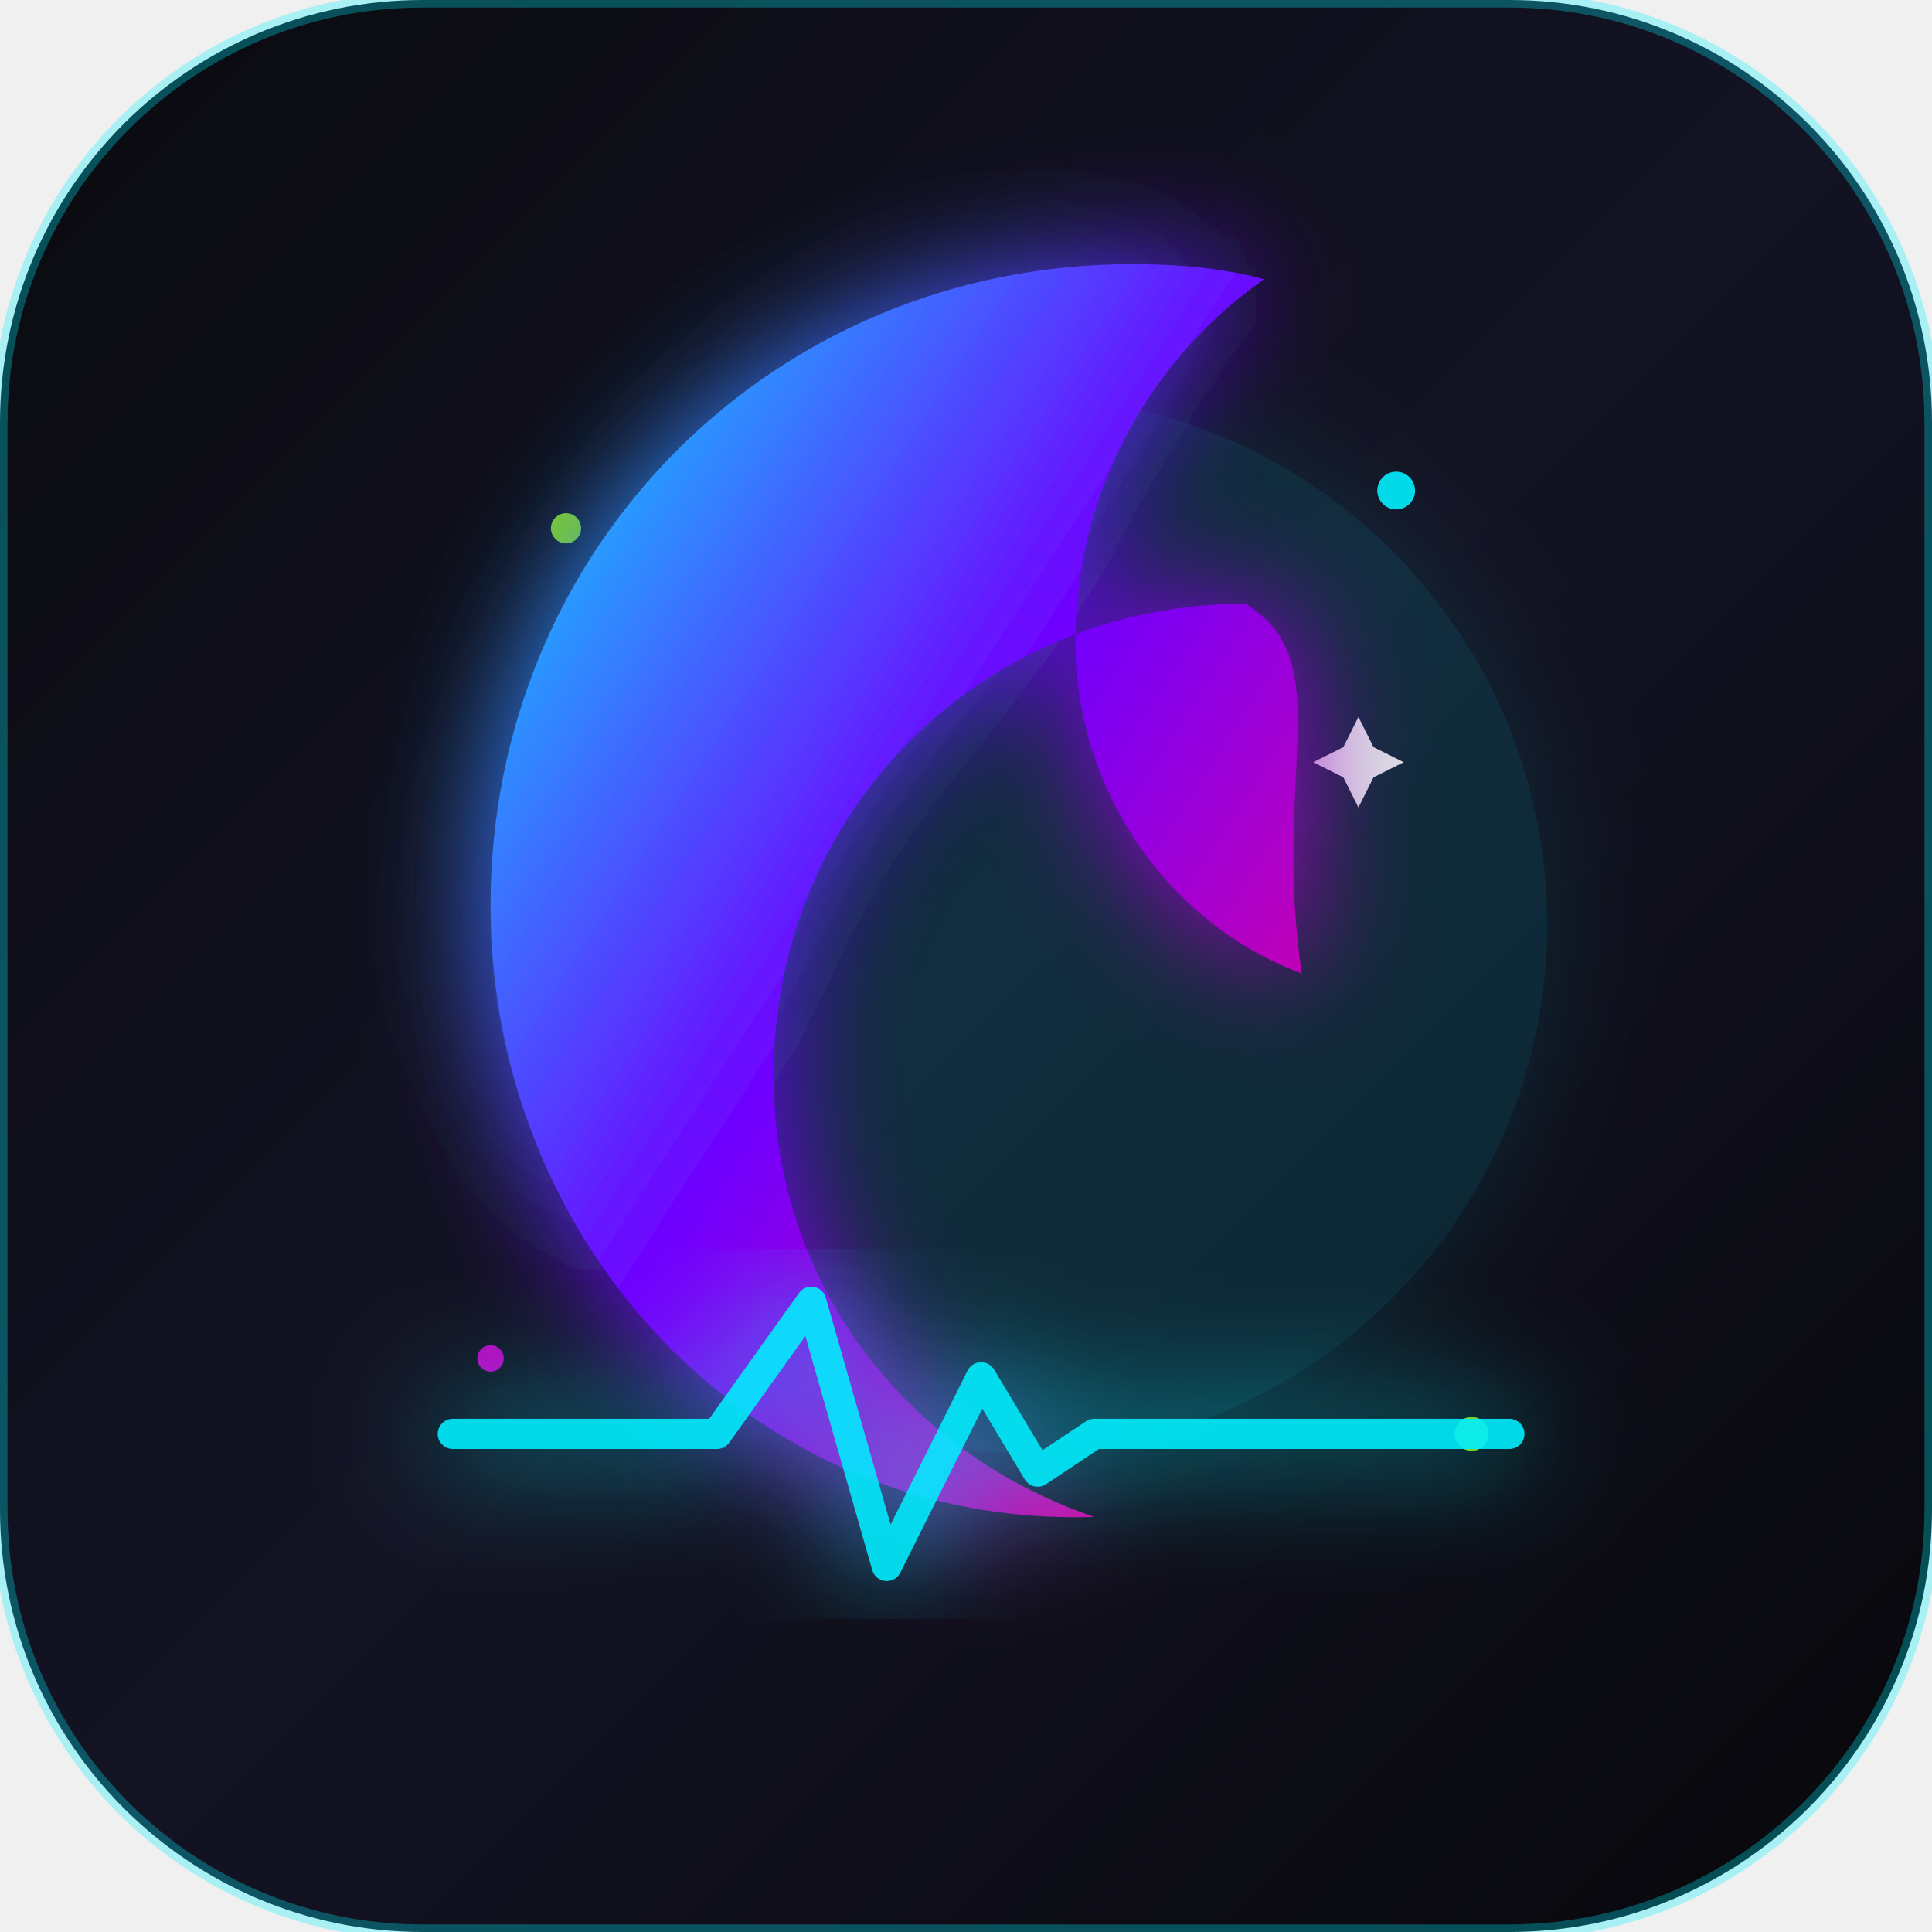
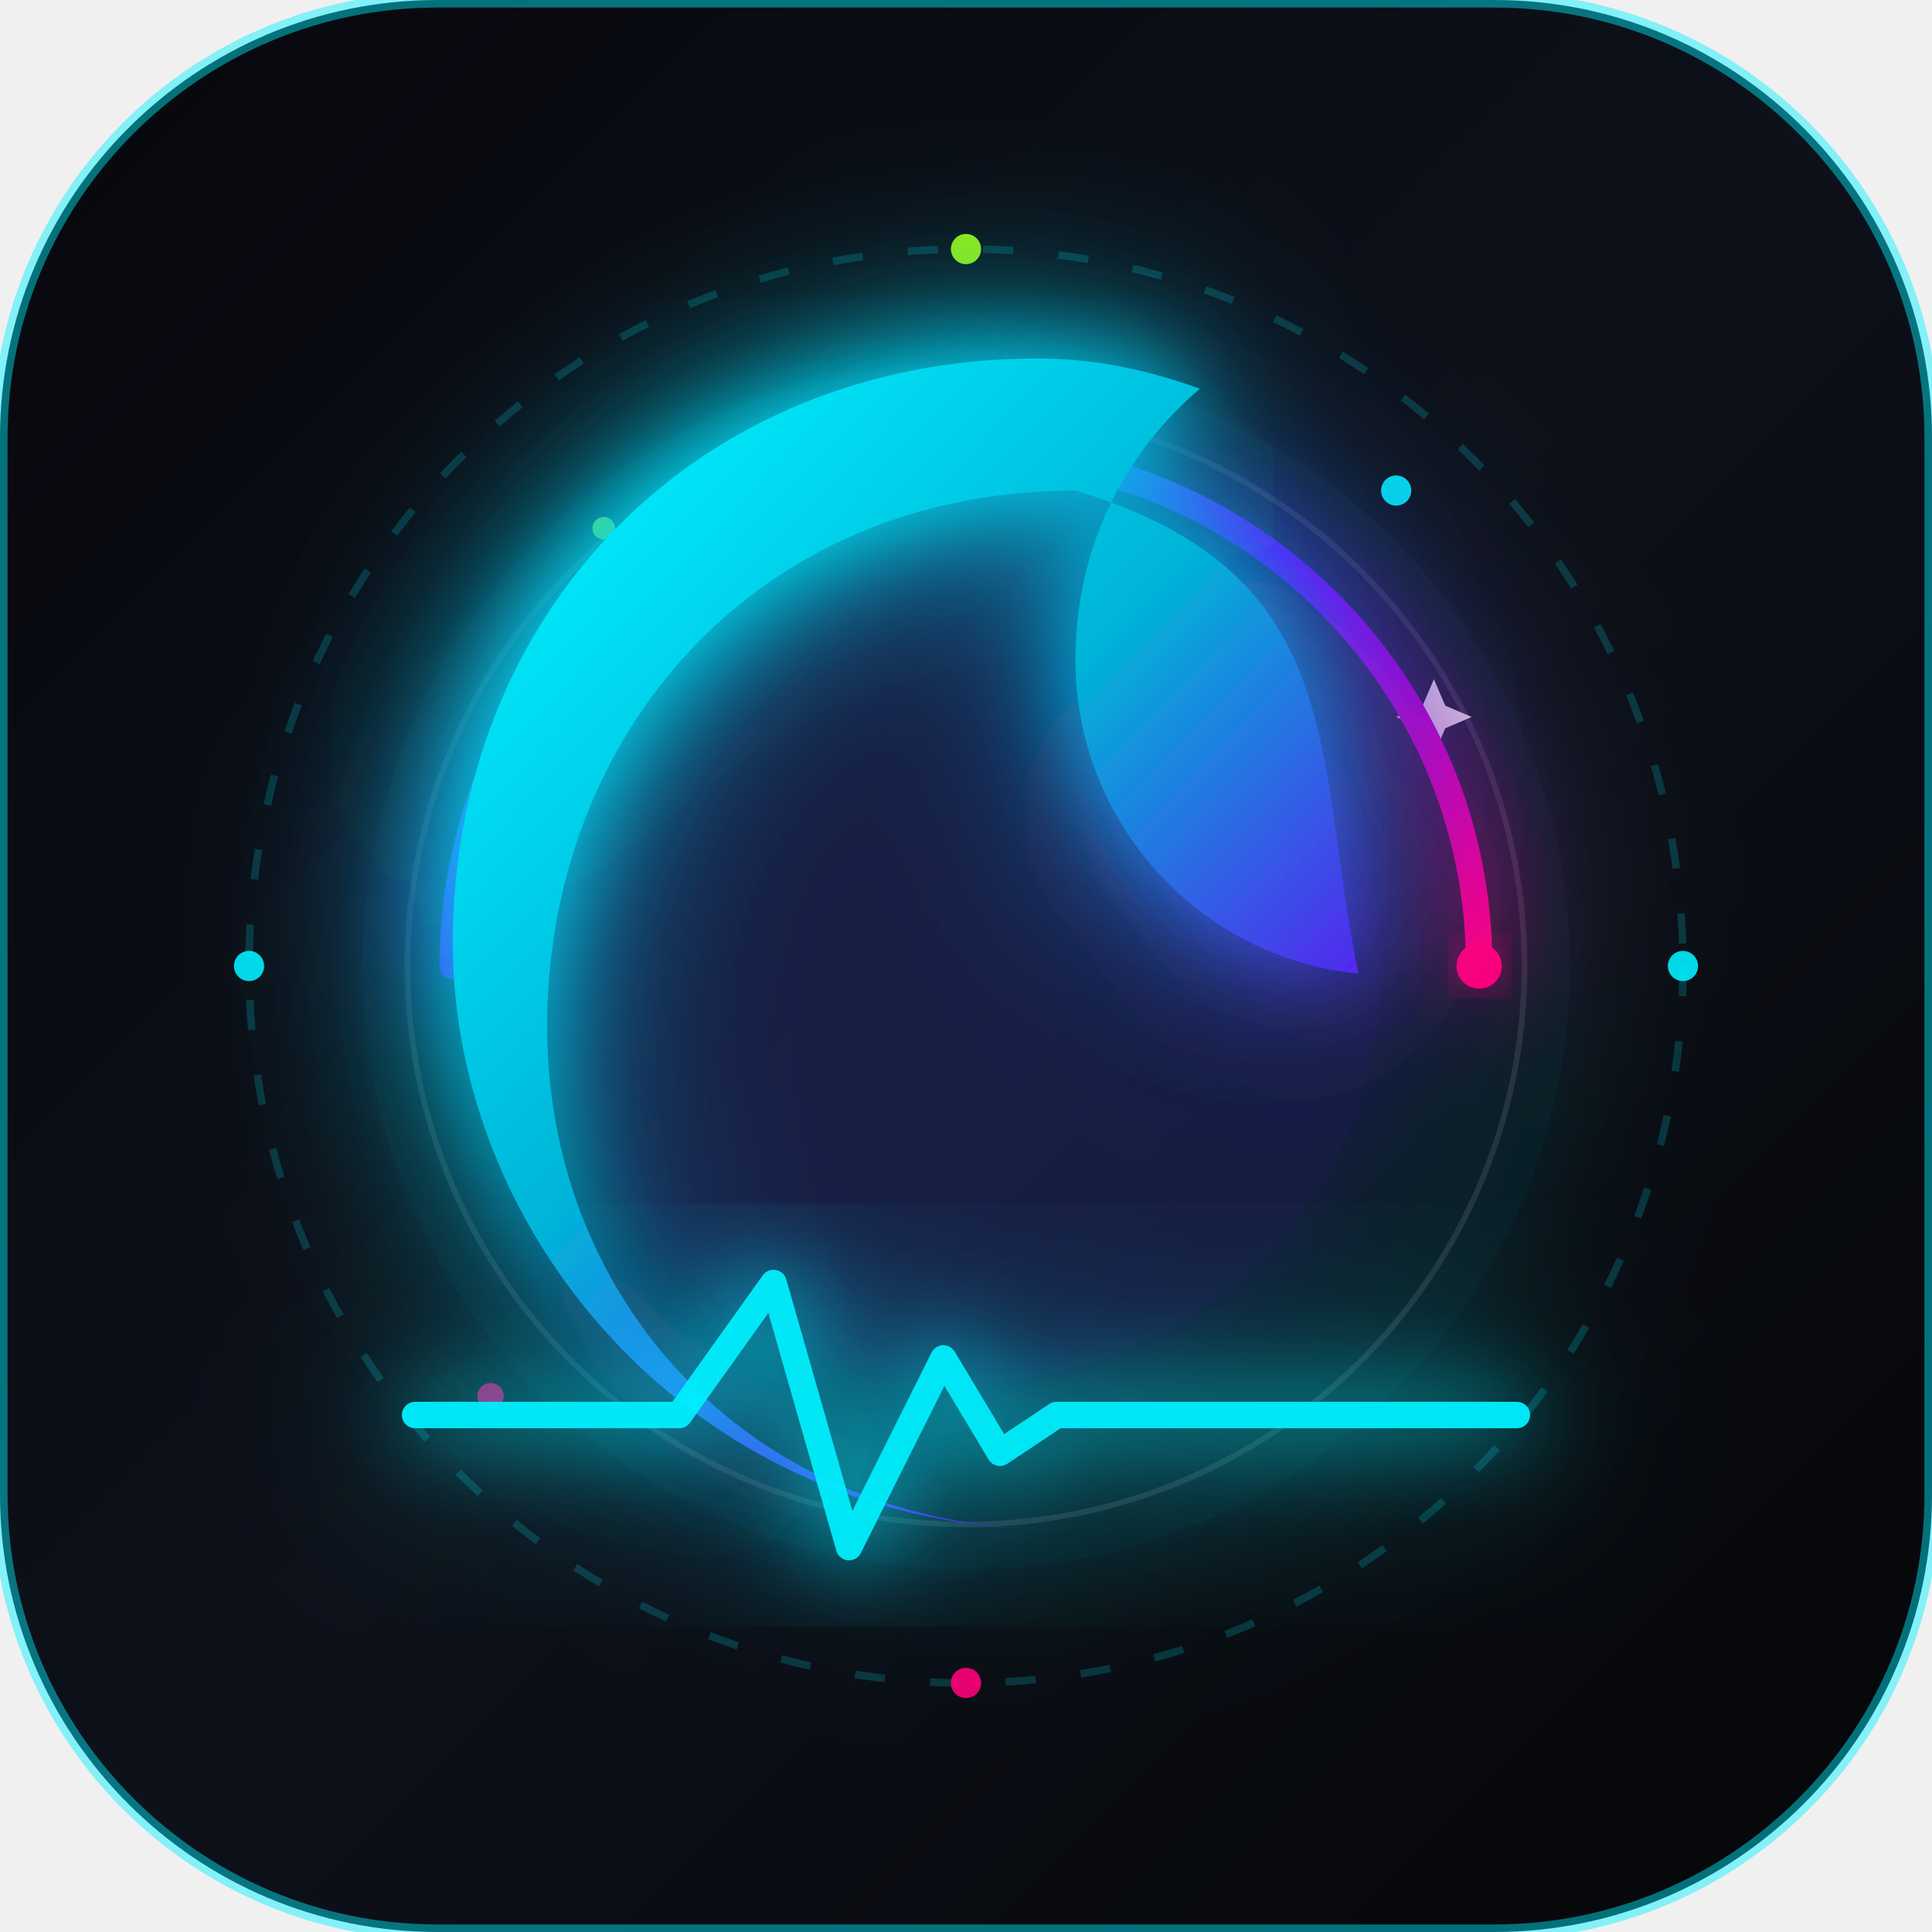
<svg xmlns="http://www.w3.org/2000/svg" viewBox="0 0 512 512">
  <defs>
-     <linearGradient id="bgGrad" x1="0%" y1="0%" x2="100%" y2="100%">
-       <stop offset="0%" stop-color="#0a0a0f" />
-       <stop offset="50%" stop-color="#141324" />
-       <stop offset="100%" stop-color="#07070a" />
+     <linearGradient id="circadiaBg" x1="0%" y1="0%" x2="100%" y2="100%">
+       <stop offset="0%" stop-color="#07080d" />
+       <stop offset="50%" stop-color="#0d111a" />
+       <stop offset="100%" stop-color="#050608" />
    </linearGradient>
-     <linearGradient id="moonGrad" x1="0%" y1="0%" x2="100%" y2="100%">
+     <linearGradient id="orbitGrad" x1="0%" y1="0%" x2="100%" y2="100%">
      <stop offset="0%" stop-color="#00f0ff" />
      <stop offset="50%" stop-color="#7000ff" />
-       <stop offset="100%" stop-color="#ff007f" />
+       <stop offset="100%" stop-color="#ff007a" />
    </linearGradient>
-     <filter id="glow" x="-20%" y="-20%" width="140%" height="140%">
-       <feGaussianBlur stdDeviation="16" result="blur" />
-       <feComposite in="SourceGraphic" in2="blur" operator="over" />
+     <linearGradient id="moonGrad" x1="20%" y1="0%" x2="100%" y2="100%">
+       <stop offset="0%" stop-color="#00f0ff" />
+       <stop offset="40%" stop-color="#00b4d8" />
+       <stop offset="80%" stop-color="#6a00f4" />
+       <stop offset="100%" stop-color="#a3ff12" />
+     </linearGradient>
+     <filter id="neonGlow" x="-30%" y="-30%" width="160%" height="160%">
+       <feGaussianBlur stdDeviation="12" result="blur1" />
+       <feGaussianBlur stdDeviation="24" result="blur2" />
+       <feMerge>
+         <feMergeNode in="blur2" />
+         <feMergeNode in="blur1" />
+         <feMergeNode in="SourceGraphic" />
+       </feMerge>
+     </filter>
+     <filter id="softGlow" x="-20%" y="-20%" width="140%" height="140%">
+       <feGaussianBlur stdDeviation="8" result="blur" />
+       <feMerge>
+         <feMergeNode in="blur" />
+         <feMergeNode in="SourceGraphic" />
+       </feMerge>
    </filter>
  </defs>
-   <rect width="512" height="512" rx="112" fill="url(#bgGrad)" stroke="#00f0ff" stroke-width="4" stroke-opacity="0.3" />
-   <circle cx="270" cy="245" r="140" fill="#00f0ff" opacity="0.12" filter="url(#glow)" />
-   <circle cx="150" cy="140" r="4" fill="#a3ff12" opacity="0.8" />
-   <circle cx="370" cy="130" r="5" fill="#00f0ff" opacity="0.9" />
-   <circle cx="130" cy="360" r="3.5" fill="#ff00ff" opacity="0.7" />
-   <circle cx="390" cy="380" r="4.5" fill="#a3ff12" opacity="0.8" />
-   <polygon points="360,190 364,198 372,202 364,206 360,214 356,206 348,202 356,198" fill="#ffffff" opacity="0.85" />
-   <polygon points="170,290 173,296 179,299 173,302 170,308 167,302 161,299 167,296" fill="#00f0ff" opacity="0.75" />
-   <path d="M330 160 C260 160 205 215 205 285 C205 340 240 385 290 402 C200 405 130 330 130 240 C130 145 205 70 300 70 C312 70 324 71 335 74 C305 95 285 130 285 170 C285 210 310 245 345 258 C337 205 355 175 330 160 Z" fill="url(#moonGrad)" filter="url(#glow)" />
-   <path d="M120 380 L190 380 L215 345 L235 415 L260 365 L275 390 L290 380 L400 380" fill="none" stroke="#00f0ff" stroke-width="8" stroke-linecap="round" stroke-linejoin="round" opacity="0.9" filter="url(#glow)" />
+   <rect width="512" height="512" rx="116" fill="url(#circadiaBg)" stroke="#00f0ff" stroke-width="4" stroke-opacity="0.45" />
+   <circle cx="256" cy="256" r="160" fill="#00f0ff" opacity="0.08" filter="url(#neonGlow)" />
+   <circle cx="256" cy="256" r="110" fill="#7000ff" opacity="0.12" filter="url(#neonGlow)" />
+   <circle cx="256" cy="256" r="190" fill="none" stroke="#00f0ff" stroke-width="2" stroke-opacity="0.18" stroke-dasharray="8 12" />
+   <circle cx="256" cy="256" r="148" fill="none" stroke="#ffffff" stroke-width="1.5" stroke-opacity="0.1" />
+   <circle cx="256" cy="66" r="4" fill="#a3ff12" opacity="0.9" />
+   <circle cx="446" cy="256" r="4" fill="#00f0ff" opacity="0.9" />
+   <circle cx="256" cy="446" r="4" fill="#ff007a" opacity="0.9" />
+   <circle cx="66" cy="256" r="4" fill="#00f0ff" opacity="0.9" />
+   <circle cx="160" cy="140" r="3" fill="#a3ff12" opacity="0.8" />
+   <circle cx="370" cy="130" r="4" fill="#00f0ff" opacity="0.9" />
+   <circle cx="130" cy="370" r="3.5" fill="#ff007a" opacity="0.75" />
+   <polygon points="380,180 383,187 390,190 383,193 380,200 377,193 370,190 377,187" fill="#ffffff" opacity="0.85" />
+   <polygon points="135,280 138,285 143,288 138,291 135,296 132,291 127,288 132,285" fill="#00f0ff" opacity="0.75" />
+   <path d="M 120 256 A 136 136 0 1 1 392 256" fill="none" stroke="url(#orbitGrad)" stroke-width="7" stroke-linecap="round" filter="url(#neonGlow)" />
+   <circle cx="392" cy="256" r="6" fill="#ff007a" filter="url(#softGlow)" />
+   <path d="M 285 130             C 200 130 145 195 145 272             C 145 342 195 400 270 405             C 180 400 120 325 120 250             C 120 162 185 95 275 95             C 290 95 304 98 318 103             C 298 120 285 145 285 175             C 285 218 318 254 360 258             C 348 200 358 152 285 130 Z" fill="url(#moonGrad)" filter="url(#neonGlow)" />
+   <path d="M 110 375 L 180 375 L 205 340 L 225 410 L 250 360 L 265 385 L 280 375 L 402 375" fill="none" stroke="#00f0ff" stroke-width="7" stroke-linecap="round" stroke-linejoin="round" opacity="0.95" filter="url(#neonGlow)" />
</svg>
